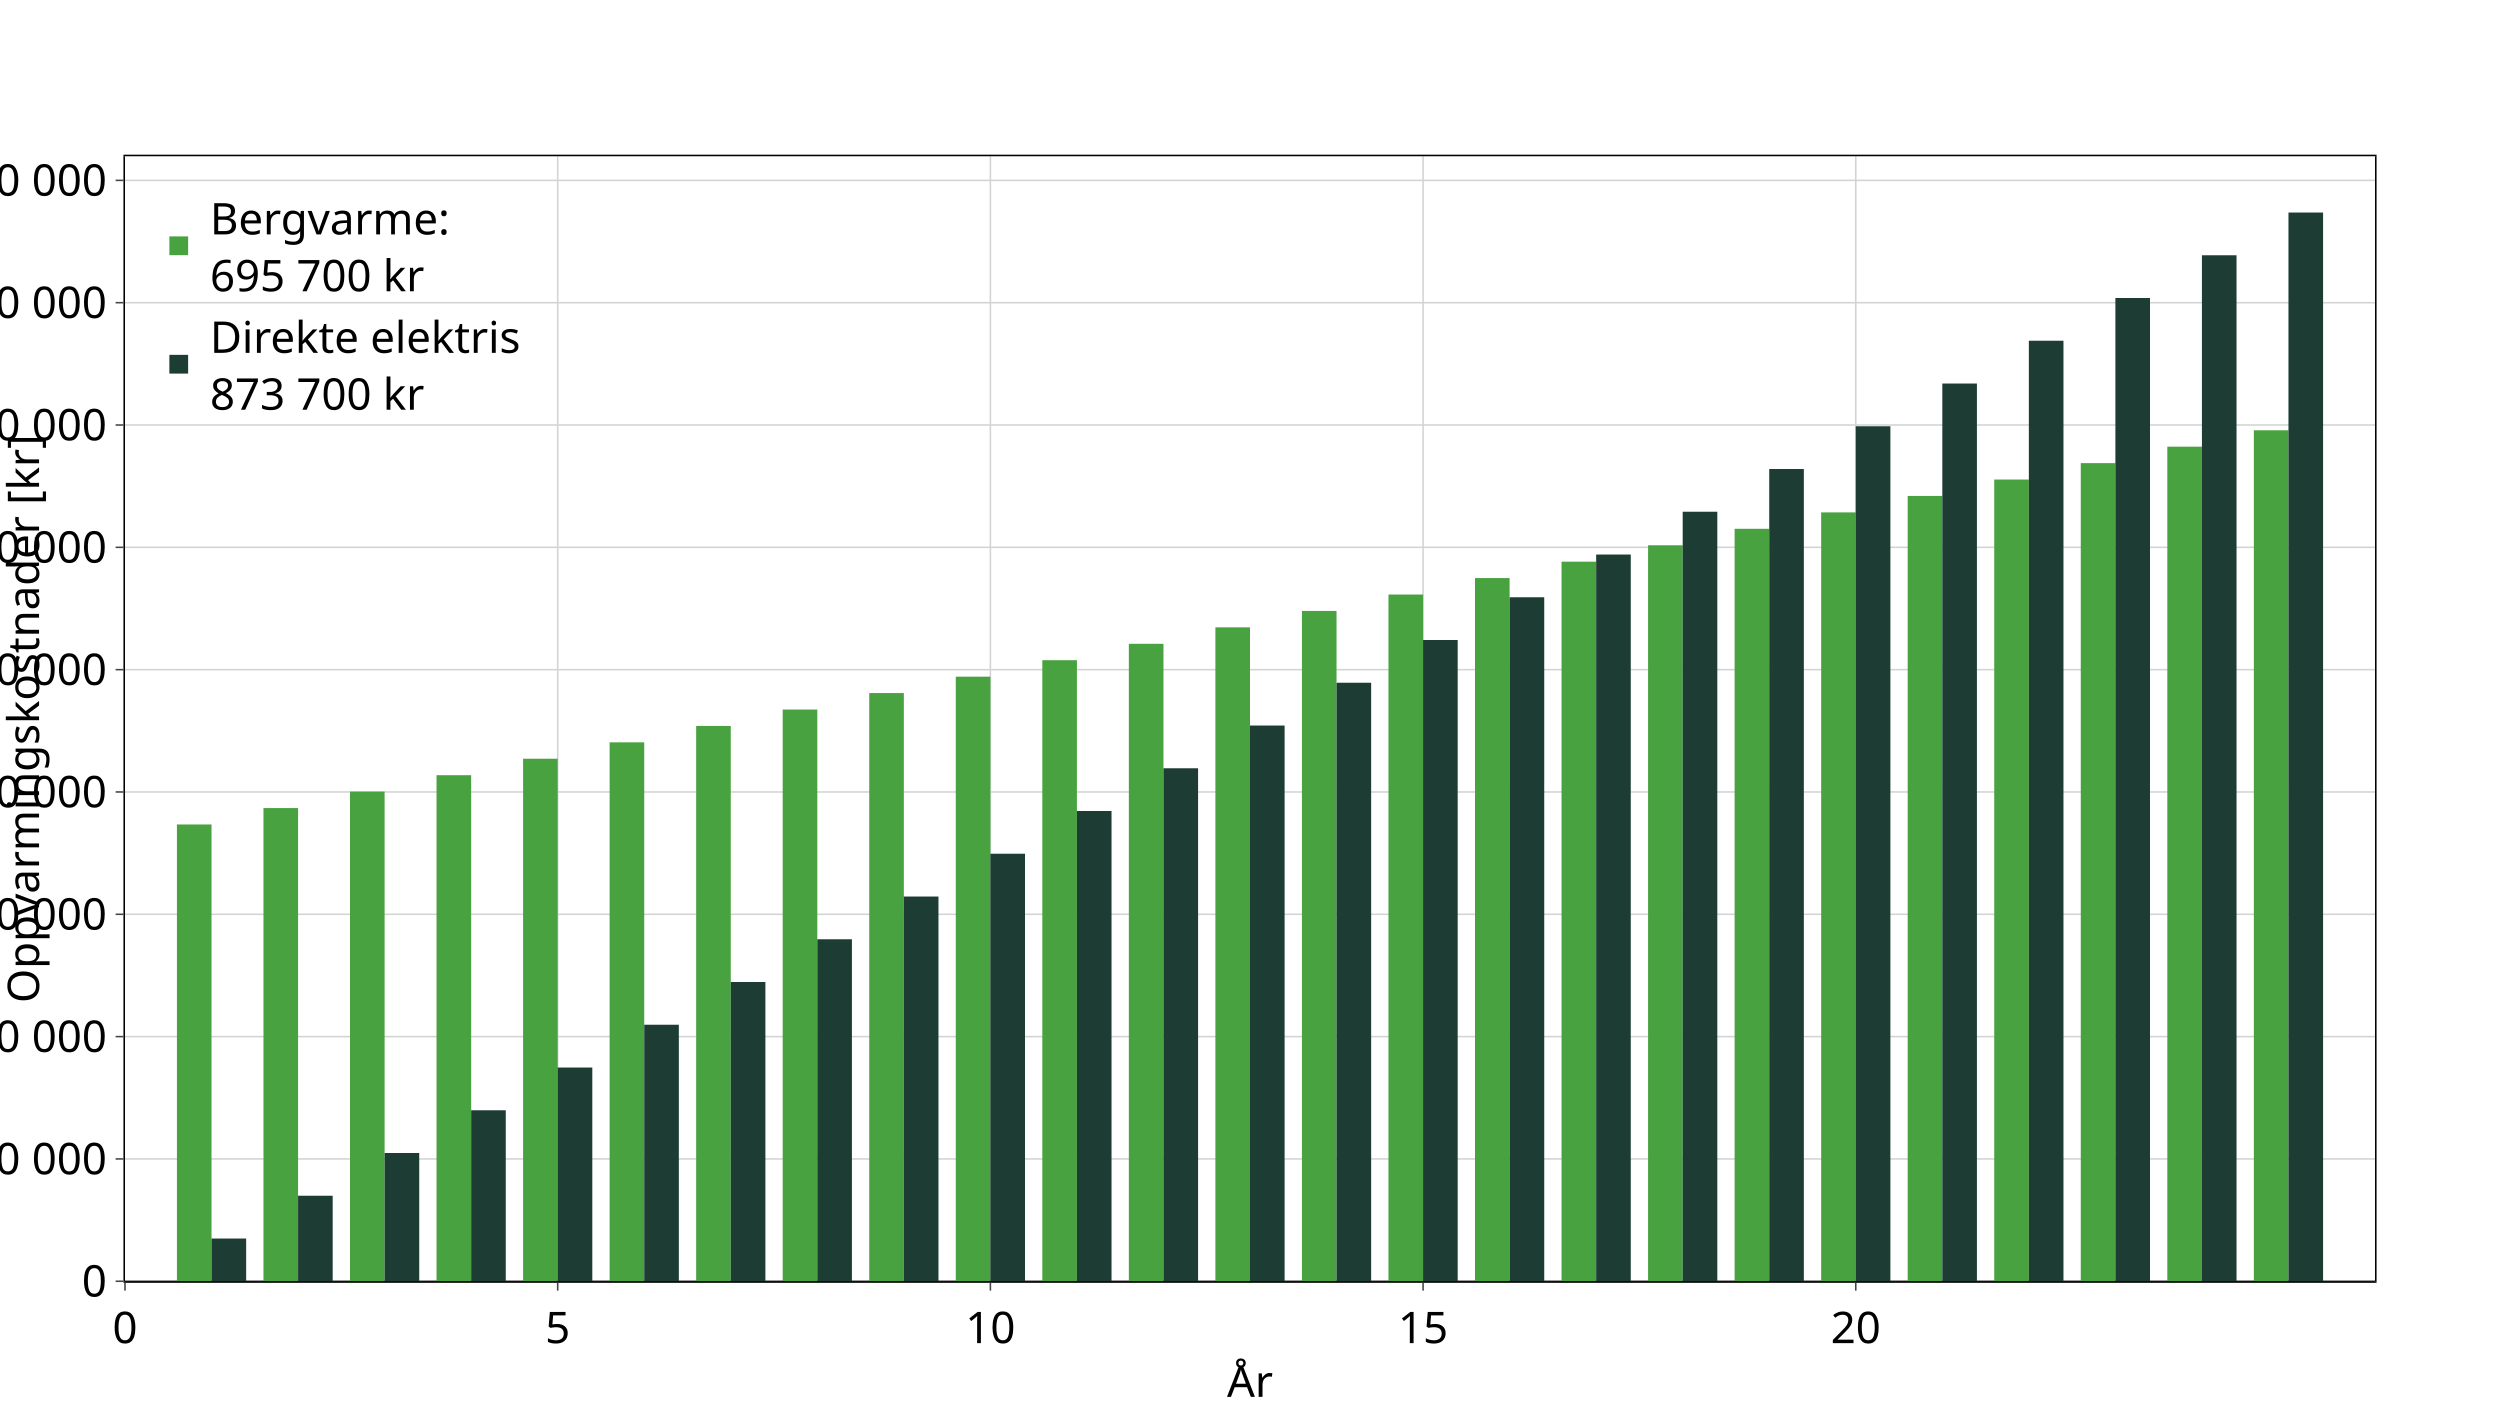
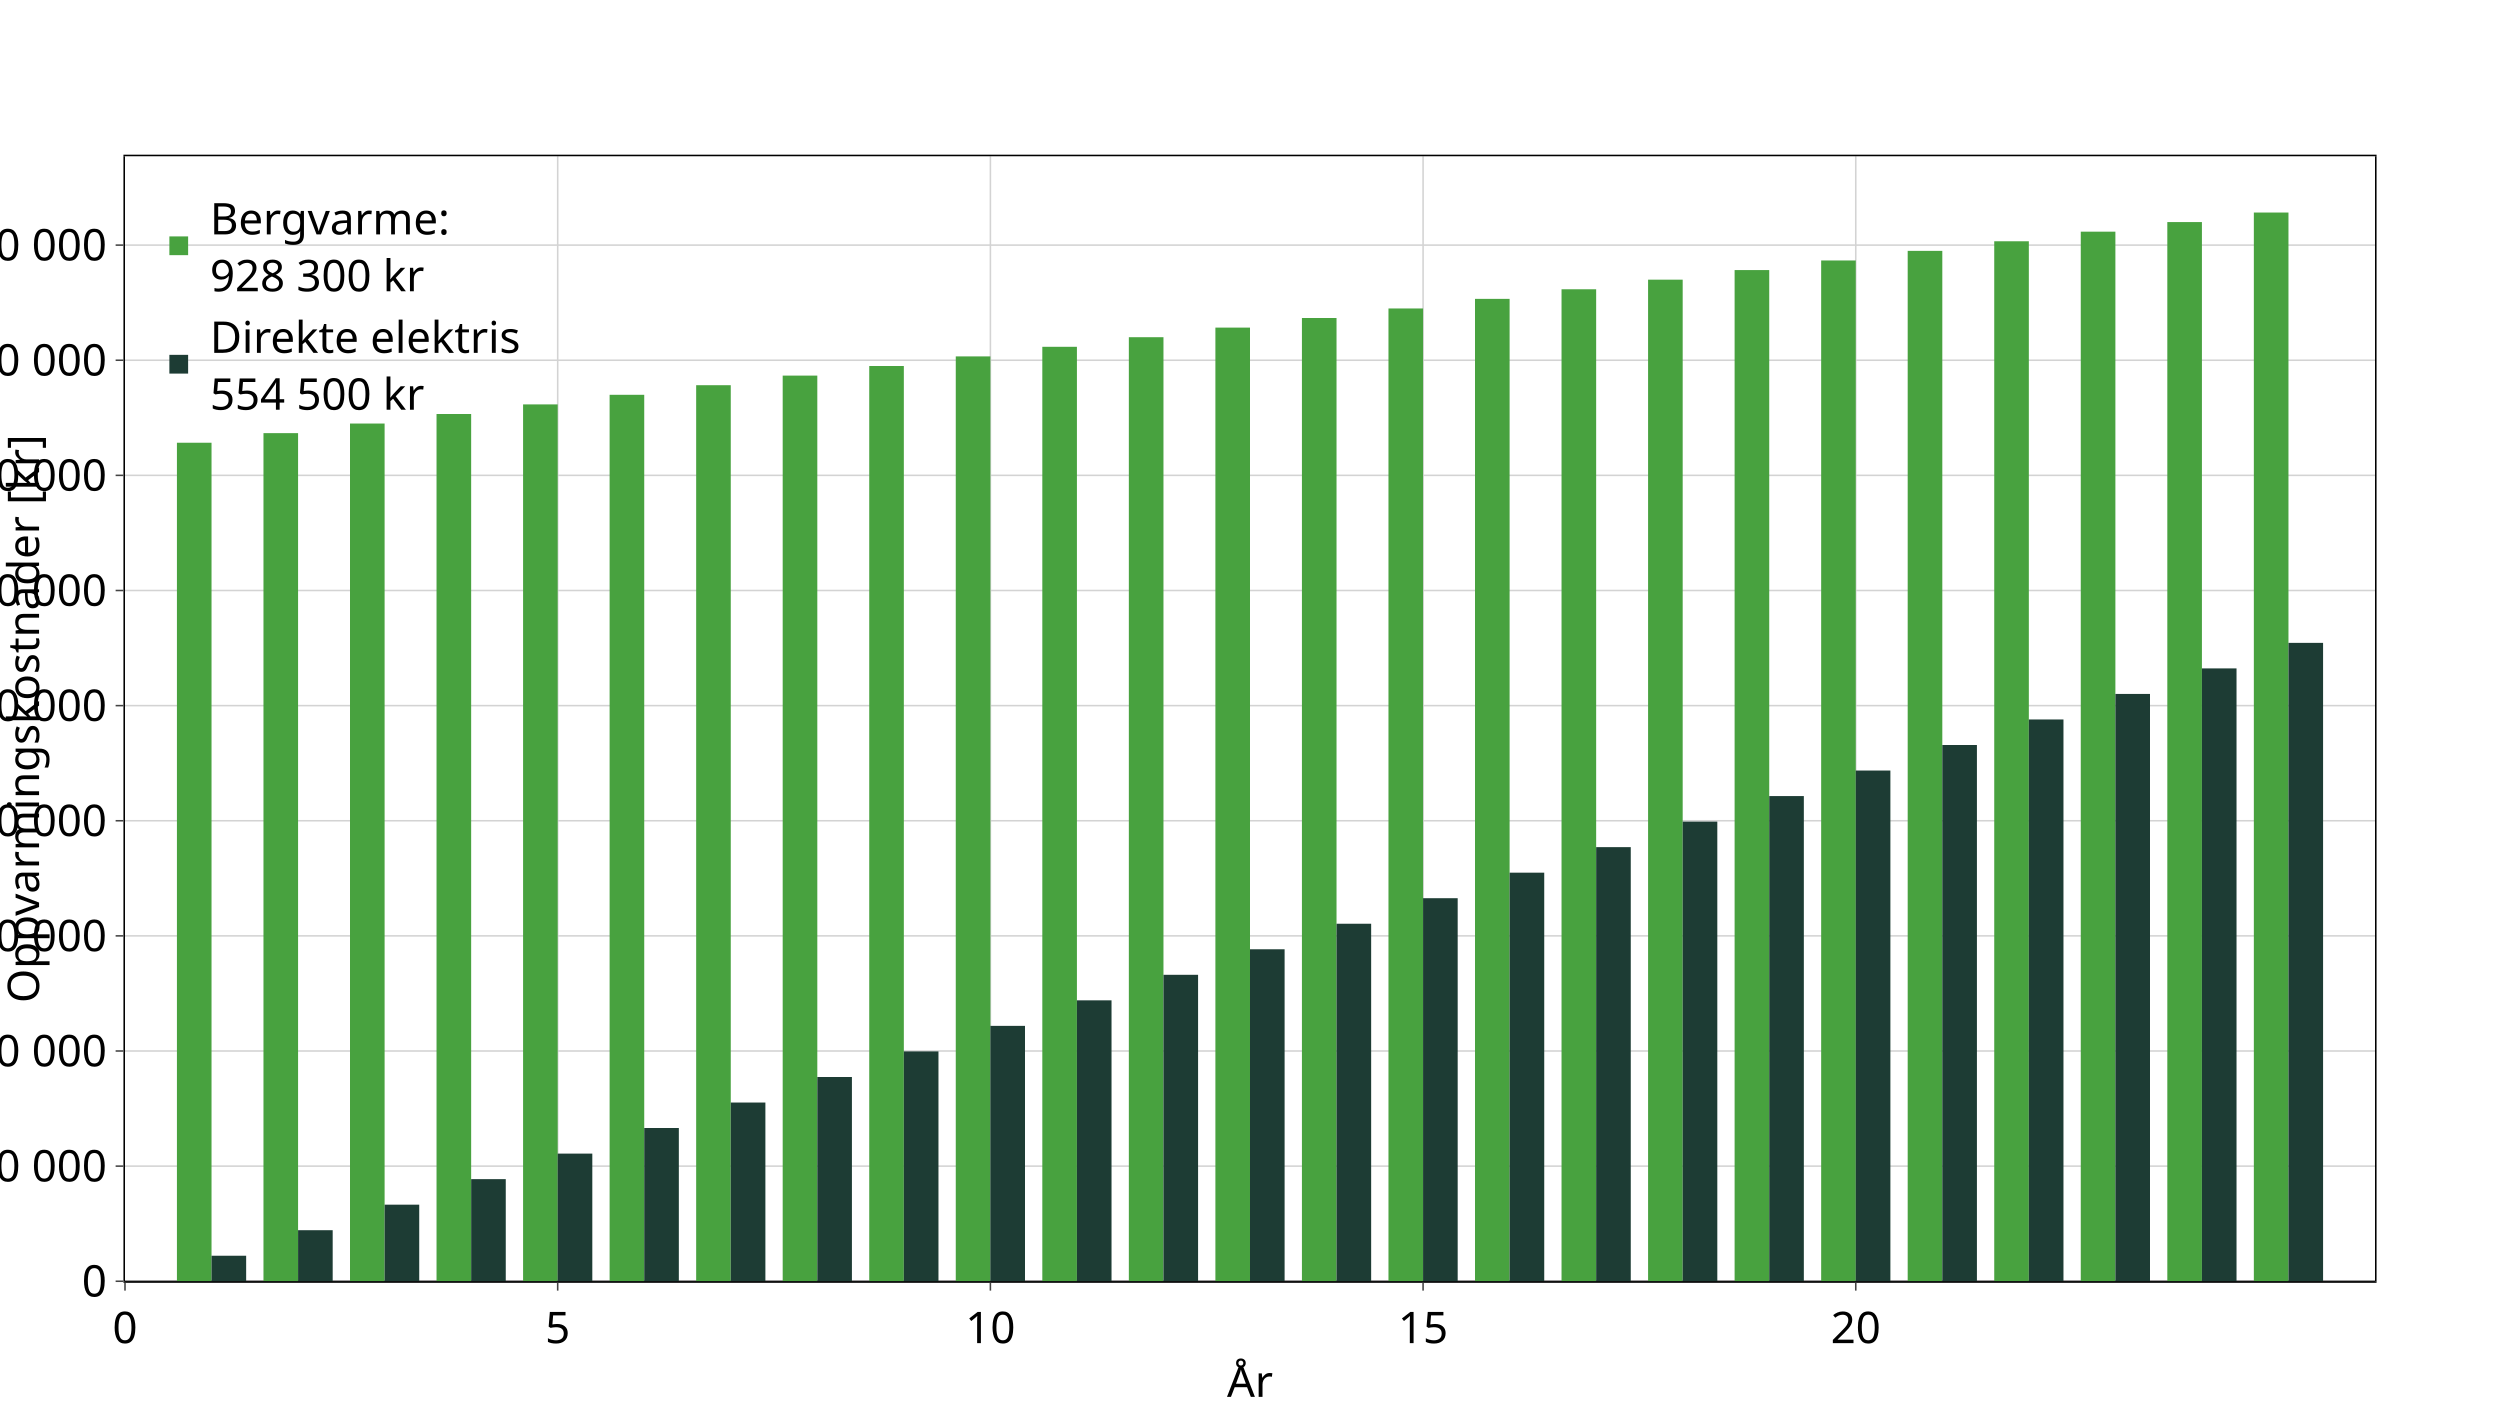
<svg xmlns="http://www.w3.org/2000/svg" class="main-svg" width="1600" height="900" style="" viewBox="0 0 1600 900">
  <rect x="0" y="0" width="1600" height="900" style="fill: rgb(255, 255, 255); fill-opacity: 1;" />
-   <defs id="defs-e17535">
+   <defs id="defs-8b7906">
    <g class="clips">
-       <clipPath id="clipe17535xyplot" class="plotclip">
+       <clipPath id="clip8b7906xyplot" class="plotclip">
        <rect width="1440" height="720" />
      </clipPath>
-       <clipPath class="axesclip" id="clipe17535x">
+       <clipPath class="axesclip" id="clip8b7906x">
        <rect x="80" y="0" width="1440" height="900" />
      </clipPath>
-       <clipPath class="axesclip" id="clipe17535y">
+       <clipPath class="axesclip" id="clip8b7906y">
        <rect x="0" y="100" width="1600" height="720" />
      </clipPath>
-       <clipPath class="axesclip" id="clipe17535xy">
+       <clipPath class="axesclip" id="clip8b7906xy">
        <rect x="80" y="100" width="1440" height="720" />
      </clipPath>
    </g>
    <g class="gradients" />
    <g class="patterns" />
  </defs>
  <g class="bglayer">
    <rect class="bg" x="80" y="100" width="1440" height="720" style="fill: rgb(255, 255, 255); fill-opacity: 1; stroke-width: 0;" />
  </g>
  <g class="layer-below">
    <g class="imagelayer" />
    <g class="shapelayer" />
  </g>
  <g class="cartesianlayer">
    <g class="subplot xy">
      <g class="layer-subplot">
        <g class="shapelayer" />
        <g class="imagelayer" />
      </g>
      <g class="minor-gridlayer">
        <g class="x" />
        <g class="y" />
      </g>
      <g class="gridlayer">
        <g class="x">
          <path class="xgrid crisp" transform="translate(356.92,0)" d="M0,100v720" style="stroke: rgb(211, 211, 211); stroke-opacity: 1; stroke-width: 1px;" />
          <path class="xgrid crisp" transform="translate(633.85,0)" d="M0,100v720" style="stroke: rgb(211, 211, 211); stroke-opacity: 1; stroke-width: 1px;" />
          <path class="xgrid crisp" transform="translate(910.77,0)" d="M0,100v720" style="stroke: rgb(211, 211, 211); stroke-opacity: 1; stroke-width: 1px;" />
          <path class="xgrid crisp" transform="translate(1187.69,0)" d="M0,100v720" style="stroke: rgb(211, 211, 211); stroke-opacity: 1; stroke-width: 1px;" />
        </g>
        <g class="y">
-           <path class="ygrid crisp" transform="translate(0,741.72)" d="M80,0h1440" style="stroke: rgb(211, 211, 211); stroke-opacity: 1; stroke-width: 1px;" />
-           <path class="ygrid crisp" transform="translate(0,663.43)" d="M80,0h1440" style="stroke: rgb(211, 211, 211); stroke-opacity: 1; stroke-width: 1px;" />
-           <path class="ygrid crisp" transform="translate(0,585.15)" d="M80,0h1440" style="stroke: rgb(211, 211, 211); stroke-opacity: 1; stroke-width: 1px;" />
-           <path class="ygrid crisp" transform="translate(0,506.86)" d="M80,0h1440" style="stroke: rgb(211, 211, 211); stroke-opacity: 1; stroke-width: 1px;" />
-           <path class="ygrid crisp" transform="translate(0,428.58)" d="M80,0h1440" style="stroke: rgb(211, 211, 211); stroke-opacity: 1; stroke-width: 1px;" />
-           <path class="ygrid crisp" transform="translate(0,350.29)" d="M80,0h1440" style="stroke: rgb(211, 211, 211); stroke-opacity: 1; stroke-width: 1px;" />
-           <path class="ygrid crisp" transform="translate(0,272.01)" d="M80,0h1440" style="stroke: rgb(211, 211, 211); stroke-opacity: 1; stroke-width: 1px;" />
-           <path class="ygrid crisp" transform="translate(0,193.72)" d="M80,0h1440" style="stroke: rgb(211, 211, 211); stroke-opacity: 1; stroke-width: 1px;" />
-           <path class="ygrid crisp" transform="translate(0,115.44)" d="M80,0h1440" style="stroke: rgb(211, 211, 211); stroke-opacity: 1; stroke-width: 1px;" />
+           <path class="ygrid crisp" transform="translate(0,746.32)" d="M80,0h1440" style="stroke: rgb(211, 211, 211); stroke-opacity: 1; stroke-width: 1px;" />
+           <path class="ygrid crisp" transform="translate(0,672.64)" d="M80,0h1440" style="stroke: rgb(211, 211, 211); stroke-opacity: 1; stroke-width: 1px;" />
+           <path class="ygrid crisp" transform="translate(0,598.96)" d="M80,0h1440" style="stroke: rgb(211, 211, 211); stroke-opacity: 1; stroke-width: 1px;" />
+           <path class="ygrid crisp" transform="translate(0,525.28)" d="M80,0h1440" style="stroke: rgb(211, 211, 211); stroke-opacity: 1; stroke-width: 1px;" />
+           <path class="ygrid crisp" transform="translate(0,451.6)" d="M80,0h1440" style="stroke: rgb(211, 211, 211); stroke-opacity: 1; stroke-width: 1px;" />
+           <path class="ygrid crisp" transform="translate(0,377.92)" d="M80,0h1440" style="stroke: rgb(211, 211, 211); stroke-opacity: 1; stroke-width: 1px;" />
+           <path class="ygrid crisp" transform="translate(0,304.23)" d="M80,0h1440" style="stroke: rgb(211, 211, 211); stroke-opacity: 1; stroke-width: 1px;" />
+           <path class="ygrid crisp" transform="translate(0,230.55)" d="M80,0h1440" style="stroke: rgb(211, 211, 211); stroke-opacity: 1; stroke-width: 1px;" />
+           <path class="ygrid crisp" transform="translate(0,156.87)" d="M80,0h1440" style="stroke: rgb(211, 211, 211); stroke-opacity: 1; stroke-width: 1px;" />
        </g>
      </g>
      <g class="zerolinelayer">
        <path class="yzl zl crisp" transform="translate(0,820)" d="M80,0h1440" style="stroke: rgb(68, 68, 68); stroke-opacity: 1; stroke-width: 1px;" />
      </g>
      <path class="xlines-below" />
      <path class="ylines-below" />
      <g class="overlines-below" />
      <g class="xaxislayer-below" />
      <g class="yaxislayer-below" />
      <g class="overaxes-below" />
-       <g class="plot" transform="translate(80,100)" clip-path="url(#clipe17535xyplot)">
+       <g class="plot" transform="translate(80,100)" clip-path="url(#clip8b7906xyplot)">
        <g class="barlayer mlayer">
          <g class="trace bars" style="opacity: 1;">
            <g class="points">
              <g class="point">
-                 <path d="M-22.15,720V438.18H0V720Z" style="vector-effect: none; opacity: 1; stroke-width: 0px; fill: rgb(72, 162, 63); fill-opacity: 1;" />
-               </g>
-               <g class="point">
-                 <path d="M33.23,720V427.66H55.38V720Z" style="vector-effect: none; opacity: 1; stroke-width: 0px; fill: rgb(72, 162, 63); fill-opacity: 1;" />
-               </g>
-               <g class="point">
-                 <path d="M88.62,720V417.15H110.77V720Z" style="vector-effect: none; opacity: 1; stroke-width: 0px; fill: rgb(72, 162, 63); fill-opacity: 1;" />
-               </g>
-               <g class="point">
-                 <path d="M144,720V406.64H166.15V720Z" style="vector-effect: none; opacity: 1; stroke-width: 0px; fill: rgb(72, 162, 63); fill-opacity: 1;" />
-               </g>
-               <g class="point">
-                 <path d="M199.38,720V396.13H221.54V720Z" style="vector-effect: none; opacity: 1; stroke-width: 0px; fill: rgb(72, 162, 63); fill-opacity: 1;" />
-               </g>
-               <g class="point">
-                 <path d="M254.77,720V385.61H276.92V720Z" style="vector-effect: none; opacity: 1; stroke-width: 0px; fill: rgb(72, 162, 63); fill-opacity: 1;" />
-               </g>
-               <g class="point">
-                 <path d="M310.15,720V375.1H332.31V720Z" style="vector-effect: none; opacity: 1; stroke-width: 0px; fill: rgb(72, 162, 63); fill-opacity: 1;" />
-               </g>
-               <g class="point">
-                 <path d="M365.54,720V364.59H387.69V720Z" style="vector-effect: none; opacity: 1; stroke-width: 0px; fill: rgb(72, 162, 63); fill-opacity: 1;" />
-               </g>
-               <g class="point">
-                 <path d="M420.92,720V354.08H443.08V720Z" style="vector-effect: none; opacity: 1; stroke-width: 0px; fill: rgb(72, 162, 63); fill-opacity: 1;" />
-               </g>
-               <g class="point">
-                 <path d="M476.31,720V343.56H498.46V720Z" style="vector-effect: none; opacity: 1; stroke-width: 0px; fill: rgb(72, 162, 63); fill-opacity: 1;" />
-               </g>
-               <g class="point">
-                 <path d="M531.69,720V333.05H553.85V720Z" style="vector-effect: none; opacity: 1; stroke-width: 0px; fill: rgb(72, 162, 63); fill-opacity: 1;" />
-               </g>
-               <g class="point">
-                 <path d="M587.08,720V322.54H609.23V720Z" style="vector-effect: none; opacity: 1; stroke-width: 0px; fill: rgb(72, 162, 63); fill-opacity: 1;" />
-               </g>
-               <g class="point">
-                 <path d="M642.46,720V312.03H664.62V720Z" style="vector-effect: none; opacity: 1; stroke-width: 0px; fill: rgb(72, 162, 63); fill-opacity: 1;" />
-               </g>
-               <g class="point">
-                 <path d="M697.85,720V301.51H720V720Z" style="vector-effect: none; opacity: 1; stroke-width: 0px; fill: rgb(72, 162, 63); fill-opacity: 1;" />
-               </g>
-               <g class="point">
-                 <path d="M753.23,720V291H775.38V720Z" style="vector-effect: none; opacity: 1; stroke-width: 0px; fill: rgb(72, 162, 63); fill-opacity: 1;" />
-               </g>
-               <g class="point">
-                 <path d="M808.62,720V280.49H830.77V720Z" style="vector-effect: none; opacity: 1; stroke-width: 0px; fill: rgb(72, 162, 63); fill-opacity: 1;" />
-               </g>
-               <g class="point">
-                 <path d="M864,720V269.98H886.15V720Z" style="vector-effect: none; opacity: 1; stroke-width: 0px; fill: rgb(72, 162, 63); fill-opacity: 1;" />
-               </g>
-               <g class="point">
-                 <path d="M919.38,720V259.46H941.54V720Z" style="vector-effect: none; opacity: 1; stroke-width: 0px; fill: rgb(72, 162, 63); fill-opacity: 1;" />
-               </g>
-               <g class="point">
-                 <path d="M974.77,720V248.95H996.92V720Z" style="vector-effect: none; opacity: 1; stroke-width: 0px; fill: rgb(72, 162, 63); fill-opacity: 1;" />
-               </g>
-               <g class="point">
-                 <path d="M1030.15,720V238.44H1052.31V720Z" style="vector-effect: none; opacity: 1; stroke-width: 0px; fill: rgb(72, 162, 63); fill-opacity: 1;" />
-               </g>
-               <g class="point">
-                 <path d="M1085.54,720V227.93H1107.69V720Z" style="vector-effect: none; opacity: 1; stroke-width: 0px; fill: rgb(72, 162, 63); fill-opacity: 1;" />
-               </g>
-               <g class="point">
-                 <path d="M1140.92,720V217.41H1163.08V720Z" style="vector-effect: none; opacity: 1; stroke-width: 0px; fill: rgb(72, 162, 63); fill-opacity: 1;" />
-               </g>
-               <g class="point">
-                 <path d="M1196.31,720V206.9H1218.46V720Z" style="vector-effect: none; opacity: 1; stroke-width: 0px; fill: rgb(72, 162, 63); fill-opacity: 1;" />
-               </g>
-               <g class="point">
-                 <path d="M1251.69,720V196.39H1273.85V720Z" style="vector-effect: none; opacity: 1; stroke-width: 0px; fill: rgb(72, 162, 63); fill-opacity: 1;" />
-               </g>
-               <g class="point">
-                 <path d="M1307.08,720V185.88H1329.23V720Z" style="vector-effect: none; opacity: 1; stroke-width: 0px; fill: rgb(72, 162, 63); fill-opacity: 1;" />
-               </g>
-               <g class="point">
-                 <path d="M1362.46,720V175.36H1384.62V720Z" style="vector-effect: none; opacity: 1; stroke-width: 0px; fill: rgb(72, 162, 63); fill-opacity: 1;" />
+                 <path d="M-22.15,720V189.5H0V720Z" style="vector-effect: none; opacity: 1; stroke-width: 0px; fill: rgb(72, 162, 63); fill-opacity: 1;" />
+               </g>
+               <g class="point">
+                 <path d="M33.23,720V183.36H55.38V720Z" style="vector-effect: none; opacity: 1; stroke-width: 0px; fill: rgb(72, 162, 63); fill-opacity: 1;" />
+               </g>
+               <g class="point">
+                 <path d="M88.62,720V177.22H110.77V720Z" style="vector-effect: none; opacity: 1; stroke-width: 0px; fill: rgb(72, 162, 63); fill-opacity: 1;" />
+               </g>
+               <g class="point">
+                 <path d="M144,720V171.08H166.15V720Z" style="vector-effect: none; opacity: 1; stroke-width: 0px; fill: rgb(72, 162, 63); fill-opacity: 1;" />
+               </g>
+               <g class="point">
+                 <path d="M199.38,720V164.94H221.54V720Z" style="vector-effect: none; opacity: 1; stroke-width: 0px; fill: rgb(72, 162, 63); fill-opacity: 1;" />
+               </g>
+               <g class="point">
+                 <path d="M254.77,720V158.8H276.92V720Z" style="vector-effect: none; opacity: 1; stroke-width: 0px; fill: rgb(72, 162, 63); fill-opacity: 1;" />
+               </g>
+               <g class="point">
+                 <path d="M310.15,720V152.66H332.31V720Z" style="vector-effect: none; opacity: 1; stroke-width: 0px; fill: rgb(72, 162, 63); fill-opacity: 1;" />
+               </g>
+               <g class="point">
+                 <path d="M365.54,720V146.52H387.69V720Z" style="vector-effect: none; opacity: 1; stroke-width: 0px; fill: rgb(72, 162, 63); fill-opacity: 1;" />
+               </g>
+               <g class="point">
+                 <path d="M420.92,720V140.38H443.08V720Z" style="vector-effect: none; opacity: 1; stroke-width: 0px; fill: rgb(72, 162, 63); fill-opacity: 1;" />
+               </g>
+               <g class="point">
+                 <path d="M476.31,720V134.24H498.46V720Z" style="vector-effect: none; opacity: 1; stroke-width: 0px; fill: rgb(72, 162, 63); fill-opacity: 1;" />
+               </g>
+               <g class="point">
+                 <path d="M531.69,720V128.1H553.85V720Z" style="vector-effect: none; opacity: 1; stroke-width: 0px; fill: rgb(72, 162, 63); fill-opacity: 1;" />
+               </g>
+               <g class="point">
+                 <path d="M587.08,720V121.96H609.23V720Z" style="vector-effect: none; opacity: 1; stroke-width: 0px; fill: rgb(72, 162, 63); fill-opacity: 1;" />
+               </g>
+               <g class="point">
+                 <path d="M642.46,720V115.82H664.62V720Z" style="vector-effect: none; opacity: 1; stroke-width: 0px; fill: rgb(72, 162, 63); fill-opacity: 1;" />
+               </g>
+               <g class="point">
+                 <path d="M697.85,720V109.68H720V720Z" style="vector-effect: none; opacity: 1; stroke-width: 0px; fill: rgb(72, 162, 63); fill-opacity: 1;" />
+               </g>
+               <g class="point">
+                 <path d="M753.23,720V103.54H775.38V720Z" style="vector-effect: none; opacity: 1; stroke-width: 0px; fill: rgb(72, 162, 63); fill-opacity: 1;" />
+               </g>
+               <g class="point">
+                 <path d="M808.62,720V97.4H830.77V720Z" style="vector-effect: none; opacity: 1; stroke-width: 0px; fill: rgb(72, 162, 63); fill-opacity: 1;" />
+               </g>
+               <g class="point">
+                 <path d="M864,720V91.26H886.15V720Z" style="vector-effect: none; opacity: 1; stroke-width: 0px; fill: rgb(72, 162, 63); fill-opacity: 1;" />
+               </g>
+               <g class="point">
+                 <path d="M919.38,720V85.12H941.54V720Z" style="vector-effect: none; opacity: 1; stroke-width: 0px; fill: rgb(72, 162, 63); fill-opacity: 1;" />
+               </g>
+               <g class="point">
+                 <path d="M974.77,720V78.98H996.92V720Z" style="vector-effect: none; opacity: 1; stroke-width: 0px; fill: rgb(72, 162, 63); fill-opacity: 1;" />
+               </g>
+               <g class="point">
+                 <path d="M1030.15,720V72.84H1052.31V720Z" style="vector-effect: none; opacity: 1; stroke-width: 0px; fill: rgb(72, 162, 63); fill-opacity: 1;" />
+               </g>
+               <g class="point">
+                 <path d="M1085.54,720V66.7H1107.69V720Z" style="vector-effect: none; opacity: 1; stroke-width: 0px; fill: rgb(72, 162, 63); fill-opacity: 1;" />
+               </g>
+               <g class="point">
+                 <path d="M1140.92,720V60.56H1163.08V720Z" style="vector-effect: none; opacity: 1; stroke-width: 0px; fill: rgb(72, 162, 63); fill-opacity: 1;" />
+               </g>
+               <g class="point">
+                 <path d="M1196.31,720V54.42H1218.46V720Z" style="vector-effect: none; opacity: 1; stroke-width: 0px; fill: rgb(72, 162, 63); fill-opacity: 1;" />
+               </g>
+               <g class="point">
+                 <path d="M1251.69,720V48.28H1273.85V720Z" style="vector-effect: none; opacity: 1; stroke-width: 0px; fill: rgb(72, 162, 63); fill-opacity: 1;" />
+               </g>
+               <g class="point">
+                 <path d="M1307.08,720V42.14H1329.23V720Z" style="vector-effect: none; opacity: 1; stroke-width: 0px; fill: rgb(72, 162, 63); fill-opacity: 1;" />
+               </g>
+               <g class="point">
+                 <path d="M1362.46,720V36H1384.62V720Z" style="vector-effect: none; opacity: 1; stroke-width: 0px; fill: rgb(72, 162, 63); fill-opacity: 1;" />
              </g>
            </g>
          </g>
          <g class="trace bars" style="opacity: 1;">
            <g class="points">
              <g class="point">
                <path d="M0,0Z" style="vector-effect: none; opacity: 1; stroke-width: 0px; fill: rgb(29, 60, 52); fill-opacity: 1;" />
              </g>
              <g class="point">
-                 <path d="M55.38,720V692.64H77.54V720Z" style="vector-effect: none; opacity: 1; stroke-width: 0px; fill: rgb(29, 60, 52); fill-opacity: 1;" />
-               </g>
-               <g class="point">
-                 <path d="M110.77,720V665.28H132.92V720Z" style="vector-effect: none; opacity: 1; stroke-width: 0px; fill: rgb(29, 60, 52); fill-opacity: 1;" />
-               </g>
-               <g class="point">
-                 <path d="M166.15,720V637.92H188.31V720Z" style="vector-effect: none; opacity: 1; stroke-width: 0px; fill: rgb(29, 60, 52); fill-opacity: 1;" />
-               </g>
-               <g class="point">
-                 <path d="M221.54,720V610.56H243.69V720Z" style="vector-effect: none; opacity: 1; stroke-width: 0px; fill: rgb(29, 60, 52); fill-opacity: 1;" />
-               </g>
-               <g class="point">
-                 <path d="M276.92,720V583.2H299.08V720Z" style="vector-effect: none; opacity: 1; stroke-width: 0px; fill: rgb(29, 60, 52); fill-opacity: 1;" />
-               </g>
-               <g class="point">
-                 <path d="M332.31,720V555.84H354.46V720Z" style="vector-effect: none; opacity: 1; stroke-width: 0px; fill: rgb(29, 60, 52); fill-opacity: 1;" />
-               </g>
-               <g class="point">
-                 <path d="M387.69,720V528.48H409.85V720Z" style="vector-effect: none; opacity: 1; stroke-width: 0px; fill: rgb(29, 60, 52); fill-opacity: 1;" />
-               </g>
-               <g class="point">
-                 <path d="M443.08,720V501.12H465.23V720Z" style="vector-effect: none; opacity: 1; stroke-width: 0px; fill: rgb(29, 60, 52); fill-opacity: 1;" />
-               </g>
-               <g class="point">
-                 <path d="M498.46,720V473.76H520.62V720Z" style="vector-effect: none; opacity: 1; stroke-width: 0px; fill: rgb(29, 60, 52); fill-opacity: 1;" />
-               </g>
-               <g class="point">
-                 <path d="M553.85,720V446.4H576V720Z" style="vector-effect: none; opacity: 1; stroke-width: 0px; fill: rgb(29, 60, 52); fill-opacity: 1;" />
-               </g>
-               <g class="point">
-                 <path d="M609.23,720V419.04H631.38V720Z" style="vector-effect: none; opacity: 1; stroke-width: 0px; fill: rgb(29, 60, 52); fill-opacity: 1;" />
-               </g>
-               <g class="point">
-                 <path d="M664.62,720V391.68H686.77V720Z" style="vector-effect: none; opacity: 1; stroke-width: 0px; fill: rgb(29, 60, 52); fill-opacity: 1;" />
-               </g>
-               <g class="point">
-                 <path d="M720,720V364.32H742.15V720Z" style="vector-effect: none; opacity: 1; stroke-width: 0px; fill: rgb(29, 60, 52); fill-opacity: 1;" />
-               </g>
-               <g class="point">
-                 <path d="M775.38,720V336.96H797.54V720Z" style="vector-effect: none; opacity: 1; stroke-width: 0px; fill: rgb(29, 60, 52); fill-opacity: 1;" />
-               </g>
-               <g class="point">
-                 <path d="M830.77,720V309.6H852.92V720Z" style="vector-effect: none; opacity: 1; stroke-width: 0px; fill: rgb(29, 60, 52); fill-opacity: 1;" />
-               </g>
-               <g class="point">
-                 <path d="M886.15,720V282.24H908.31V720Z" style="vector-effect: none; opacity: 1; stroke-width: 0px; fill: rgb(29, 60, 52); fill-opacity: 1;" />
-               </g>
-               <g class="point">
-                 <path d="M941.54,720V254.88H963.69V720Z" style="vector-effect: none; opacity: 1; stroke-width: 0px; fill: rgb(29, 60, 52); fill-opacity: 1;" />
-               </g>
-               <g class="point">
-                 <path d="M996.92,720V227.52H1019.08V720Z" style="vector-effect: none; opacity: 1; stroke-width: 0px; fill: rgb(29, 60, 52); fill-opacity: 1;" />
-               </g>
-               <g class="point">
-                 <path d="M1052.31,720V200.16H1074.46V720Z" style="vector-effect: none; opacity: 1; stroke-width: 0px; fill: rgb(29, 60, 52); fill-opacity: 1;" />
-               </g>
-               <g class="point">
-                 <path d="M1107.69,720V172.8H1129.85V720Z" style="vector-effect: none; opacity: 1; stroke-width: 0px; fill: rgb(29, 60, 52); fill-opacity: 1;" />
-               </g>
-               <g class="point">
-                 <path d="M1163.08,720V145.44H1185.23V720Z" style="vector-effect: none; opacity: 1; stroke-width: 0px; fill: rgb(29, 60, 52); fill-opacity: 1;" />
-               </g>
-               <g class="point">
-                 <path d="M1218.46,720V118.08H1240.62V720Z" style="vector-effect: none; opacity: 1; stroke-width: 0px; fill: rgb(29, 60, 52); fill-opacity: 1;" />
-               </g>
-               <g class="point">
-                 <path d="M1273.85,720V90.72H1296V720Z" style="vector-effect: none; opacity: 1; stroke-width: 0px; fill: rgb(29, 60, 52); fill-opacity: 1;" />
-               </g>
-               <g class="point">
-                 <path d="M1329.23,720V63.36H1351.38V720Z" style="vector-effect: none; opacity: 1; stroke-width: 0px; fill: rgb(29, 60, 52); fill-opacity: 1;" />
-               </g>
-               <g class="point">
-                 <path d="M1384.62,720V36H1406.77V720Z" style="vector-effect: none; opacity: 1; stroke-width: 0px; fill: rgb(29, 60, 52); fill-opacity: 1;" />
+                 <path d="M55.38,720V703.66H77.54V720Z" style="vector-effect: none; opacity: 1; stroke-width: 0px; fill: rgb(29, 60, 52); fill-opacity: 1;" />
+               </g>
+               <g class="point">
+                 <path d="M110.77,720V687.31H132.92V720Z" style="vector-effect: none; opacity: 1; stroke-width: 0px; fill: rgb(29, 60, 52); fill-opacity: 1;" />
+               </g>
+               <g class="point">
+                 <path d="M166.15,720V670.97H188.31V720Z" style="vector-effect: none; opacity: 1; stroke-width: 0px; fill: rgb(29, 60, 52); fill-opacity: 1;" />
+               </g>
+               <g class="point">
+                 <path d="M221.54,720V654.63H243.69V720Z" style="vector-effect: none; opacity: 1; stroke-width: 0px; fill: rgb(29, 60, 52); fill-opacity: 1;" />
+               </g>
+               <g class="point">
+                 <path d="M276.92,720V638.29H299.08V720Z" style="vector-effect: none; opacity: 1; stroke-width: 0px; fill: rgb(29, 60, 52); fill-opacity: 1;" />
+               </g>
+               <g class="point">
+                 <path d="M332.31,720V621.94H354.46V720Z" style="vector-effect: none; opacity: 1; stroke-width: 0px; fill: rgb(29, 60, 52); fill-opacity: 1;" />
+               </g>
+               <g class="point">
+                 <path d="M387.69,720V605.6H409.85V720Z" style="vector-effect: none; opacity: 1; stroke-width: 0px; fill: rgb(29, 60, 52); fill-opacity: 1;" />
+               </g>
+               <g class="point">
+                 <path d="M443.08,720V589.26H465.23V720Z" style="vector-effect: none; opacity: 1; stroke-width: 0px; fill: rgb(29, 60, 52); fill-opacity: 1;" />
+               </g>
+               <g class="point">
+                 <path d="M498.46,720V572.91H520.62V720Z" style="vector-effect: none; opacity: 1; stroke-width: 0px; fill: rgb(29, 60, 52); fill-opacity: 1;" />
+               </g>
+               <g class="point">
+                 <path d="M553.85,720V556.57H576V720Z" style="vector-effect: none; opacity: 1; stroke-width: 0px; fill: rgb(29, 60, 52); fill-opacity: 1;" />
+               </g>
+               <g class="point">
+                 <path d="M609.23,720V540.23H631.38V720Z" style="vector-effect: none; opacity: 1; stroke-width: 0px; fill: rgb(29, 60, 52); fill-opacity: 1;" />
+               </g>
+               <g class="point">
+                 <path d="M664.62,720V523.89H686.77V720Z" style="vector-effect: none; opacity: 1; stroke-width: 0px; fill: rgb(29, 60, 52); fill-opacity: 1;" />
+               </g>
+               <g class="point">
+                 <path d="M720,720V507.54H742.15V720Z" style="vector-effect: none; opacity: 1; stroke-width: 0px; fill: rgb(29, 60, 52); fill-opacity: 1;" />
+               </g>
+               <g class="point">
+                 <path d="M775.38,720V491.2H797.54V720Z" style="vector-effect: none; opacity: 1; stroke-width: 0px; fill: rgb(29, 60, 52); fill-opacity: 1;" />
+               </g>
+               <g class="point">
+                 <path d="M830.77,720V474.86H852.92V720Z" style="vector-effect: none; opacity: 1; stroke-width: 0px; fill: rgb(29, 60, 52); fill-opacity: 1;" />
+               </g>
+               <g class="point">
+                 <path d="M886.15,720V458.52H908.31V720Z" style="vector-effect: none; opacity: 1; stroke-width: 0px; fill: rgb(29, 60, 52); fill-opacity: 1;" />
+               </g>
+               <g class="point">
+                 <path d="M941.54,720V442.17H963.69V720Z" style="vector-effect: none; opacity: 1; stroke-width: 0px; fill: rgb(29, 60, 52); fill-opacity: 1;" />
+               </g>
+               <g class="point">
+                 <path d="M996.92,720V425.83H1019.08V720Z" style="vector-effect: none; opacity: 1; stroke-width: 0px; fill: rgb(29, 60, 52); fill-opacity: 1;" />
+               </g>
+               <g class="point">
+                 <path d="M1052.31,720V409.49H1074.46V720Z" style="vector-effect: none; opacity: 1; stroke-width: 0px; fill: rgb(29, 60, 52); fill-opacity: 1;" />
+               </g>
+               <g class="point">
+                 <path d="M1107.69,720V393.14H1129.85V720Z" style="vector-effect: none; opacity: 1; stroke-width: 0px; fill: rgb(29, 60, 52); fill-opacity: 1;" />
+               </g>
+               <g class="point">
+                 <path d="M1163.08,720V376.8H1185.23V720Z" style="vector-effect: none; opacity: 1; stroke-width: 0px; fill: rgb(29, 60, 52); fill-opacity: 1;" />
+               </g>
+               <g class="point">
+                 <path d="M1218.46,720V360.46H1240.62V720Z" style="vector-effect: none; opacity: 1; stroke-width: 0px; fill: rgb(29, 60, 52); fill-opacity: 1;" />
+               </g>
+               <g class="point">
+                 <path d="M1273.85,720V344.12H1296V720Z" style="vector-effect: none; opacity: 1; stroke-width: 0px; fill: rgb(29, 60, 52); fill-opacity: 1;" />
+               </g>
+               <g class="point">
+                 <path d="M1329.23,720V327.77H1351.38V720Z" style="vector-effect: none; opacity: 1; stroke-width: 0px; fill: rgb(29, 60, 52); fill-opacity: 1;" />
+               </g>
+               <g class="point">
+                 <path d="M1384.62,720V311.43H1406.77V720Z" style="vector-effect: none; opacity: 1; stroke-width: 0px; fill: rgb(29, 60, 52); fill-opacity: 1;" />
              </g>
            </g>
          </g>
        </g>
      </g>
      <g class="overplot" />
      <path class="xlines-above crisp" d="M79,820.5H1521M79,99.5H1521" style="fill: none; stroke-width: 1px; stroke: rgb(0, 0, 0); stroke-opacity: 1;" />
      <path class="ylines-above crisp" d="M79.5,100V820M1520.5,100V820" style="fill: none; stroke-width: 1px; stroke: rgb(0, 0, 0); stroke-opacity: 1;" />
      <g class="overlines-above" />
      <g class="xaxislayer-above">
        <path class="xtick ticks crisp" d="M0,821v5" transform="translate(80,0)" style="stroke: rgb(68, 68, 68); stroke-opacity: 1; stroke-width: 1px;" />
        <path class="xtick ticks crisp" d="M0,821v5" transform="translate(356.92,0)" style="stroke: rgb(68, 68, 68); stroke-opacity: 1; stroke-width: 1px;" />
        <path class="xtick ticks crisp" d="M0,821v5" transform="translate(633.85,0)" style="stroke: rgb(68, 68, 68); stroke-opacity: 1; stroke-width: 1px;" />
        <path class="xtick ticks crisp" d="M0,821v5" transform="translate(910.77,0)" style="stroke: rgb(68, 68, 68); stroke-opacity: 1; stroke-width: 1px;" />
        <path class="xtick ticks crisp" d="M0,821v5" transform="translate(1187.69,0)" style="stroke: rgb(68, 68, 68); stroke-opacity: 1; stroke-width: 1px;" />
        <g class="xtick">
          <text text-anchor="middle" x="0" y="859.6" transform="translate(80,0)" style="font-family: 'Avenir Next LT Pro'; font-size: 28px; fill: rgb(0, 0, 0); fill-opacity: 1; white-space: pre; opacity: 1;">0</text>
        </g>
        <g class="xtick">
          <text text-anchor="middle" x="0" y="859.6" style="font-family: 'Avenir Next LT Pro'; font-size: 28px; fill: rgb(0, 0, 0); fill-opacity: 1; white-space: pre; opacity: 1;" transform="translate(356.92,0)">5</text>
        </g>
        <g class="xtick">
          <text text-anchor="middle" x="0" y="859.6" style="font-family: 'Avenir Next LT Pro'; font-size: 28px; fill: rgb(0, 0, 0); fill-opacity: 1; white-space: pre; opacity: 1;" transform="translate(633.85,0)">10</text>
        </g>
        <g class="xtick">
          <text text-anchor="middle" x="0" y="859.6" style="font-family: 'Avenir Next LT Pro'; font-size: 28px; fill: rgb(0, 0, 0); fill-opacity: 1; white-space: pre; opacity: 1;" transform="translate(910.77,0)">15</text>
        </g>
        <g class="xtick">
          <text text-anchor="middle" x="0" y="859.6" style="font-family: 'Avenir Next LT Pro'; font-size: 28px; fill: rgb(0, 0, 0); fill-opacity: 1; white-space: pre; opacity: 1;" transform="translate(1187.69,0)">20</text>
        </g>
      </g>
      <g class="yaxislayer-above">
        <path class="ytick ticks crisp" d="M79,0h-5" transform="translate(0,820)" style="stroke: rgb(68, 68, 68); stroke-opacity: 1; stroke-width: 1px;" />
-         <path class="ytick ticks crisp" d="M79,0h-5" transform="translate(0,741.72)" style="stroke: rgb(68, 68, 68); stroke-opacity: 1; stroke-width: 1px;" />
-         <path class="ytick ticks crisp" d="M79,0h-5" transform="translate(0,663.43)" style="stroke: rgb(68, 68, 68); stroke-opacity: 1; stroke-width: 1px;" />
-         <path class="ytick ticks crisp" d="M79,0h-5" transform="translate(0,585.15)" style="stroke: rgb(68, 68, 68); stroke-opacity: 1; stroke-width: 1px;" />
-         <path class="ytick ticks crisp" d="M79,0h-5" transform="translate(0,506.86)" style="stroke: rgb(68, 68, 68); stroke-opacity: 1; stroke-width: 1px;" />
-         <path class="ytick ticks crisp" d="M79,0h-5" transform="translate(0,428.58)" style="stroke: rgb(68, 68, 68); stroke-opacity: 1; stroke-width: 1px;" />
-         <path class="ytick ticks crisp" d="M79,0h-5" transform="translate(0,350.29)" style="stroke: rgb(68, 68, 68); stroke-opacity: 1; stroke-width: 1px;" />
-         <path class="ytick ticks crisp" d="M79,0h-5" transform="translate(0,272.01)" style="stroke: rgb(68, 68, 68); stroke-opacity: 1; stroke-width: 1px;" />
-         <path class="ytick ticks crisp" d="M79,0h-5" transform="translate(0,193.72)" style="stroke: rgb(68, 68, 68); stroke-opacity: 1; stroke-width: 1px;" />
-         <path class="ytick ticks crisp" d="M79,0h-5" transform="translate(0,115.44)" style="stroke: rgb(68, 68, 68); stroke-opacity: 1; stroke-width: 1px;" />
+         <path class="ytick ticks crisp" d="M79,0h-5" transform="translate(0,746.32)" style="stroke: rgb(68, 68, 68); stroke-opacity: 1; stroke-width: 1px;" />
+         <path class="ytick ticks crisp" d="M79,0h-5" transform="translate(0,672.64)" style="stroke: rgb(68, 68, 68); stroke-opacity: 1; stroke-width: 1px;" />
+         <path class="ytick ticks crisp" d="M79,0h-5" transform="translate(0,598.96)" style="stroke: rgb(68, 68, 68); stroke-opacity: 1; stroke-width: 1px;" />
+         <path class="ytick ticks crisp" d="M79,0h-5" transform="translate(0,525.28)" style="stroke: rgb(68, 68, 68); stroke-opacity: 1; stroke-width: 1px;" />
+         <path class="ytick ticks crisp" d="M79,0h-5" transform="translate(0,451.6)" style="stroke: rgb(68, 68, 68); stroke-opacity: 1; stroke-width: 1px;" />
+         <path class="ytick ticks crisp" d="M79,0h-5" transform="translate(0,377.92)" style="stroke: rgb(68, 68, 68); stroke-opacity: 1; stroke-width: 1px;" />
+         <path class="ytick ticks crisp" d="M79,0h-5" transform="translate(0,304.23)" style="stroke: rgb(68, 68, 68); stroke-opacity: 1; stroke-width: 1px;" />
+         <path class="ytick ticks crisp" d="M79,0h-5" transform="translate(0,230.55)" style="stroke: rgb(68, 68, 68); stroke-opacity: 1; stroke-width: 1px;" />
+         <path class="ytick ticks crisp" d="M79,0h-5" transform="translate(0,156.87)" style="stroke: rgb(68, 68, 68); stroke-opacity: 1; stroke-width: 1px;" />
        <g class="ytick">
          <text text-anchor="end" x="68.4" y="9.8" transform="translate(0,820)" style="font-family: 'Avenir Next LT Pro'; font-size: 28px; fill: rgb(0, 0, 0); fill-opacity: 1; white-space: pre; opacity: 1;">0</text>
        </g>
        <g class="ytick">
-           <text text-anchor="end" x="68.4" y="9.8" style="font-family: 'Avenir Next LT Pro'; font-size: 28px; fill: rgb(0, 0, 0); fill-opacity: 1; white-space: pre; opacity: 1;" transform="translate(0,741.72)">100 000</text>
-         </g>
-         <g class="ytick">
-           <text text-anchor="end" x="68.4" y="9.8" style="font-family: 'Avenir Next LT Pro'; font-size: 28px; fill: rgb(0, 0, 0); fill-opacity: 1; white-space: pre; opacity: 1;" transform="translate(0,663.43)">200 000</text>
-         </g>
-         <g class="ytick">
-           <text text-anchor="end" x="68.4" y="9.8" style="font-family: 'Avenir Next LT Pro'; font-size: 28px; fill: rgb(0, 0, 0); fill-opacity: 1; white-space: pre; opacity: 1;" transform="translate(0,585.15)">300 000</text>
-         </g>
-         <g class="ytick">
-           <text text-anchor="end" x="68.4" y="9.8" style="font-family: 'Avenir Next LT Pro'; font-size: 28px; fill: rgb(0, 0, 0); fill-opacity: 1; white-space: pre; opacity: 1;" transform="translate(0,506.86)">400 000</text>
-         </g>
-         <g class="ytick">
-           <text text-anchor="end" x="68.4" y="9.8" style="font-family: 'Avenir Next LT Pro'; font-size: 28px; fill: rgb(0, 0, 0); fill-opacity: 1; white-space: pre; opacity: 1;" transform="translate(0,428.58)">500 000</text>
-         </g>
-         <g class="ytick">
-           <text text-anchor="end" x="68.4" y="9.8" style="font-family: 'Avenir Next LT Pro'; font-size: 28px; fill: rgb(0, 0, 0); fill-opacity: 1; white-space: pre; opacity: 1;" transform="translate(0,350.29)">600 000</text>
-         </g>
-         <g class="ytick">
-           <text text-anchor="end" x="68.4" y="9.8" style="font-family: 'Avenir Next LT Pro'; font-size: 28px; fill: rgb(0, 0, 0); fill-opacity: 1; white-space: pre; opacity: 1;" transform="translate(0,272.01)">700 000</text>
-         </g>
-         <g class="ytick">
-           <text text-anchor="end" x="68.4" y="9.8" style="font-family: 'Avenir Next LT Pro'; font-size: 28px; fill: rgb(0, 0, 0); fill-opacity: 1; white-space: pre; opacity: 1;" transform="translate(0,193.72)">800 000</text>
-         </g>
-         <g class="ytick">
-           <text text-anchor="end" x="68.4" y="9.8" style="font-family: 'Avenir Next LT Pro'; font-size: 28px; fill: rgb(0, 0, 0); fill-opacity: 1; white-space: pre; opacity: 1;" transform="translate(0,115.44)">900 000</text>
+           <text text-anchor="end" x="68.4" y="9.8" style="font-family: 'Avenir Next LT Pro'; font-size: 28px; fill: rgb(0, 0, 0); fill-opacity: 1; white-space: pre; opacity: 1;" transform="translate(0,746.32)">100 000</text>
+         </g>
+         <g class="ytick">
+           <text text-anchor="end" x="68.4" y="9.8" style="font-family: 'Avenir Next LT Pro'; font-size: 28px; fill: rgb(0, 0, 0); fill-opacity: 1; white-space: pre; opacity: 1;" transform="translate(0,672.64)">200 000</text>
+         </g>
+         <g class="ytick">
+           <text text-anchor="end" x="68.4" y="9.8" style="font-family: 'Avenir Next LT Pro'; font-size: 28px; fill: rgb(0, 0, 0); fill-opacity: 1; white-space: pre; opacity: 1;" transform="translate(0,598.96)">300 000</text>
+         </g>
+         <g class="ytick">
+           <text text-anchor="end" x="68.4" y="9.8" style="font-family: 'Avenir Next LT Pro'; font-size: 28px; fill: rgb(0, 0, 0); fill-opacity: 1; white-space: pre; opacity: 1;" transform="translate(0,525.28)">400 000</text>
+         </g>
+         <g class="ytick">
+           <text text-anchor="end" x="68.4" y="9.8" style="font-family: 'Avenir Next LT Pro'; font-size: 28px; fill: rgb(0, 0, 0); fill-opacity: 1; white-space: pre; opacity: 1;" transform="translate(0,451.6)">500 000</text>
+         </g>
+         <g class="ytick">
+           <text text-anchor="end" x="68.4" y="9.8" style="font-family: 'Avenir Next LT Pro'; font-size: 28px; fill: rgb(0, 0, 0); fill-opacity: 1; white-space: pre; opacity: 1;" transform="translate(0,377.92)">600 000</text>
+         </g>
+         <g class="ytick">
+           <text text-anchor="end" x="68.4" y="9.8" style="font-family: 'Avenir Next LT Pro'; font-size: 28px; fill: rgb(0, 0, 0); fill-opacity: 1; white-space: pre; opacity: 1;" transform="translate(0,304.23)">700 000</text>
+         </g>
+         <g class="ytick">
+           <text text-anchor="end" x="68.4" y="9.8" style="font-family: 'Avenir Next LT Pro'; font-size: 28px; fill: rgb(0, 0, 0); fill-opacity: 1; white-space: pre; opacity: 1;" transform="translate(0,230.55)">800 000</text>
+         </g>
+         <g class="ytick">
+           <text text-anchor="end" x="68.4" y="9.8" style="font-family: 'Avenir Next LT Pro'; font-size: 28px; fill: rgb(0, 0, 0); fill-opacity: 1; white-space: pre; opacity: 1;" transform="translate(0,156.87)">900 000</text>
        </g>
      </g>
      <g class="overaxes-above" />
    </g>
  </g>
  <g class="polarlayer" />
  <g class="smithlayer" />
  <g class="ternarylayer" />
  <g class="geolayer" />
  <g class="funnelarealayer" />
  <g class="pielayer" />
  <g class="iciclelayer" />
  <g class="treemaplayer" />
  <g class="sunburstlayer" />
  <g class="glimages" />
-   <defs id="topdefs-e17535">
+   <defs id="topdefs-8b7906">
    <g class="clips" />
-     <clipPath id="legende17535">
+     <clipPath id="legend8b7906">
      <rect width="241" height="162" x="0" y="0" />
    </clipPath>
  </defs>
  <g class="layer-above">
    <g class="imagelayer" />
    <g class="shapelayer" />
  </g>
  <g class="infolayer">
    <g class="legend" pointer-events="all" transform="translate(94.4,114.4)">
      <rect class="bg" shape-rendering="crispEdges" width="241" height="162" x="0" y="0" style="stroke: rgb(68, 68, 68); stroke-opacity: 1; fill: rgb(0, 0, 0); fill-opacity: 0; stroke-width: 0px;" />
-       <g class="scrollbox" transform="" clip-path="url(#legende17535)">
+       <g class="scrollbox" transform="" clip-path="url(#legend8b7906)">
        <g class="groups">
          <g class="traces" transform="translate(0,42.9)" style="opacity: 1;">
            <text class="legendtext" text-anchor="start" x="40" y="-7.28" style="font-family: 'Avenir Next LT Pro'; font-size: 28px; fill: rgb(0, 0, 0); fill-opacity: 1; white-space: pre;">
              <tspan class="line" dy="0em" x="40" y="-7.28">Bergvarme:</tspan>
-               <tspan class="line" dy="1.3em" x="40" y="-7.28">695 700 kr</tspan>
+               <tspan class="line" dy="1.3em" x="40" y="-7.28">928 300 kr</tspan>
            </text>
            <g class="layers" style="opacity: 1;">
              <g class="legendfill" />
              <g class="legendlines" />
              <g class="legendsymbols">
                <g class="legendpoints">
                  <path class="legendundefined" d="M6,6H-6V-6H6Z" transform="translate(20,0)" style="stroke-width: 0px; fill: rgb(72, 162, 63); fill-opacity: 1;" />
                </g>
              </g>
            </g>
            <rect class="legendtoggle" x="0" y="-37.9" width="235.156" height="75.8" style="fill: rgb(0, 0, 0); fill-opacity: 0;" />
          </g>
          <g class="traces" transform="translate(0,118.7)" style="opacity: 1;">
            <text class="legendtext" text-anchor="start" x="40" y="-7.28" style="font-family: 'Avenir Next LT Pro'; font-size: 28px; fill: rgb(0, 0, 0); fill-opacity: 1; white-space: pre;">
              <tspan class="line" dy="0em" x="40" y="-7.28">Direkte elektrisk:</tspan>
-               <tspan class="line" dy="1.3em" x="40" y="-7.28">873 700 kr</tspan>
+               <tspan class="line" dy="1.3em" x="40" y="-7.28">554 500 kr</tspan>
            </text>
            <g class="layers" style="opacity: 1;">
              <g class="legendfill" />
              <g class="legendlines" />
              <g class="legendsymbols">
                <g class="legendpoints">
                  <path class="legendundefined" d="M6,6H-6V-6H6Z" transform="translate(20,0)" style="stroke-width: 0px; fill: rgb(29, 60, 52); fill-opacity: 1;" />
                </g>
              </g>
            </g>
            <rect class="legendtoggle" x="0" y="-37.9" width="235.156" height="75.8" style="fill: rgb(0, 0, 0); fill-opacity: 0;" />
          </g>
        </g>
      </g>
      <rect class="scrollbar" rx="20" ry="3" width="0" height="0" x="0" y="0" style="fill: rgb(128, 139, 164); fill-opacity: 1;" />
    </g>
    <g class="g-gtitle" />
    <g class="g-xtitle" transform="translate(0,-20)">
      <text class="xtitle" x="800" y="914" text-anchor="middle" style="font-family: 'Avenir Next LT Pro'; font-size: 28px; fill: rgb(0, 0, 0); opacity: 1; font-weight: normal; white-space: pre;">År</text>
    </g>
    <g class="g-ytitle" transform="translate(11,0)">
      <text class="ytitle" transform="rotate(-90,14,460)" x="14" y="460" text-anchor="middle" style="font-family: 'Avenir Next LT Pro'; font-size: 28px; fill: rgb(0, 0, 0); opacity: 1; font-weight: normal; white-space: pre;">Oppvarmingskostnader [kr]</text>
    </g>
  </g>
</svg>
